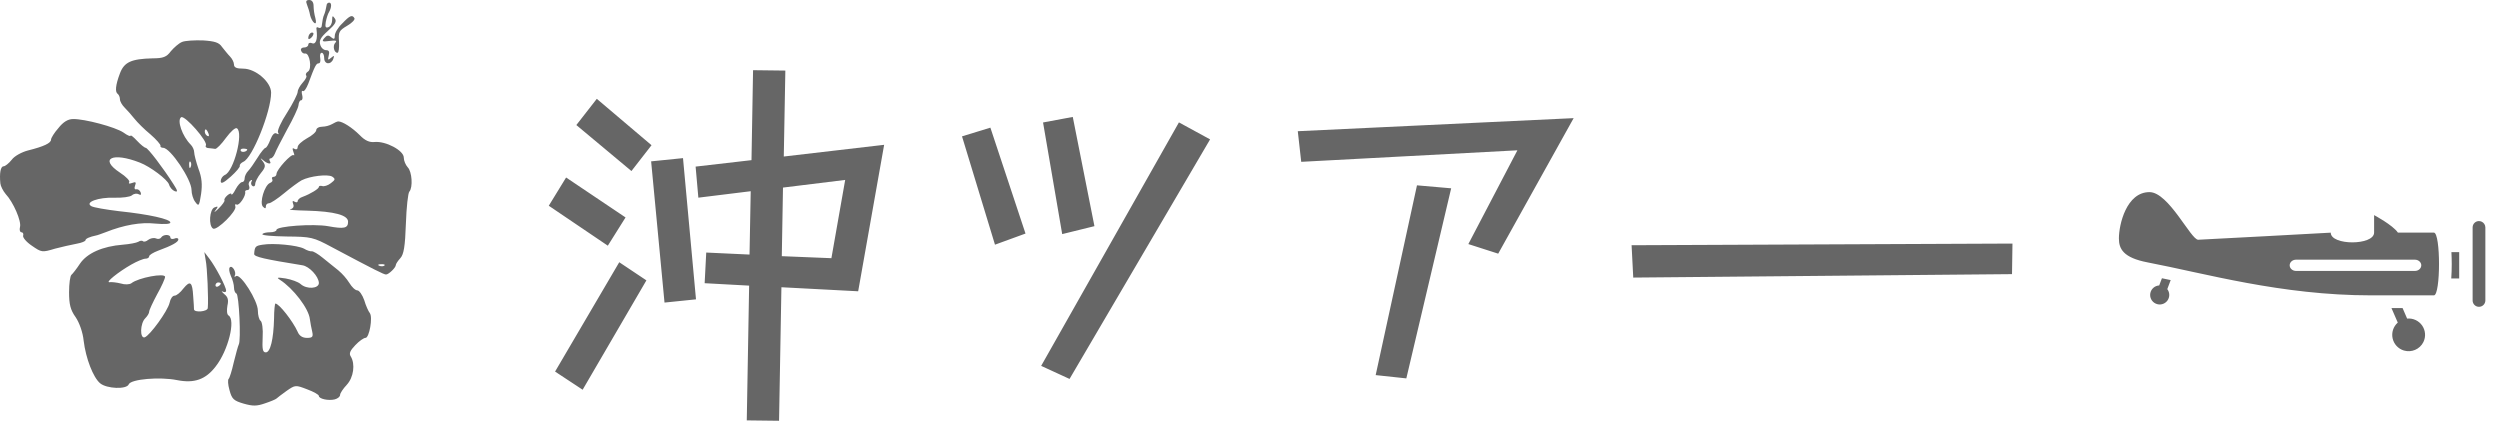
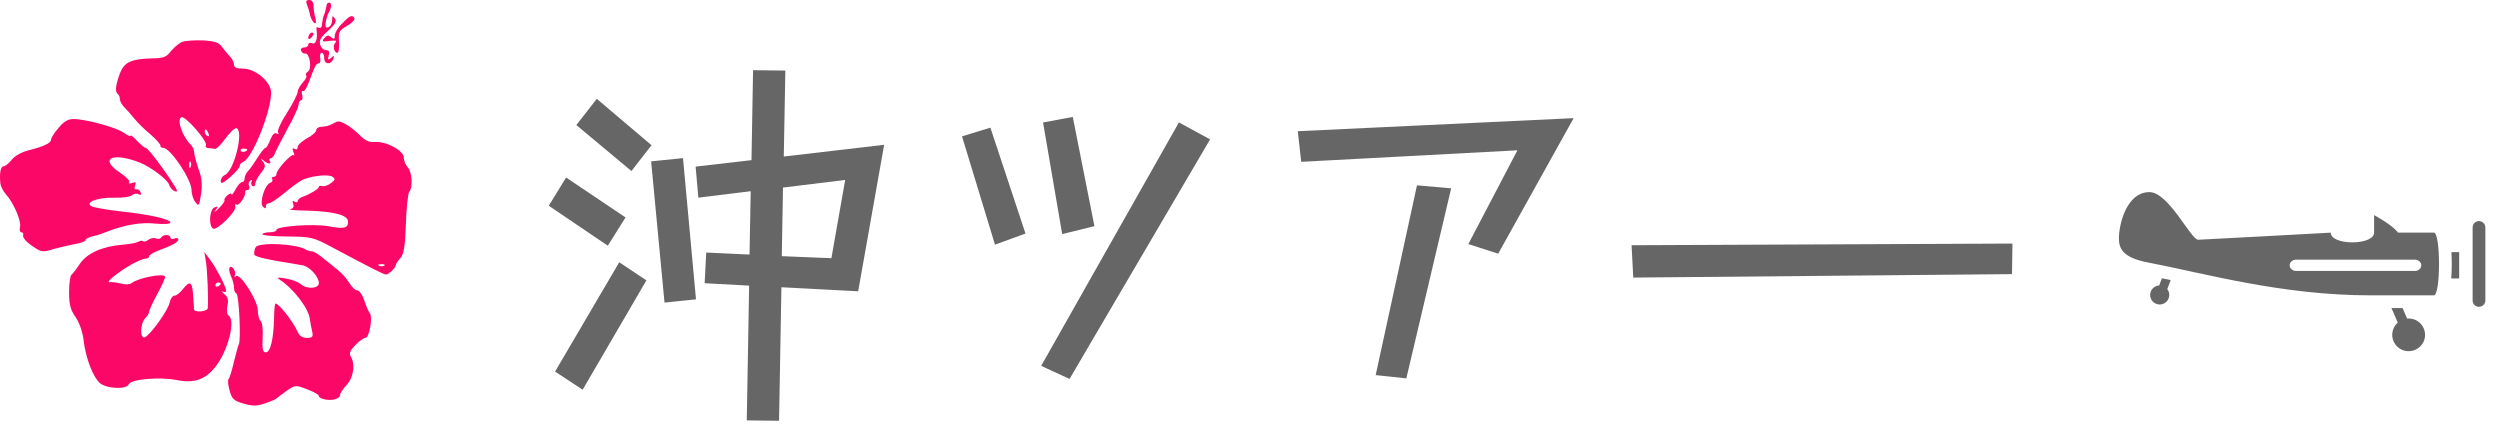
<svg xmlns="http://www.w3.org/2000/svg" width="164" height="28" fill="none">
-   <path d="M20.134.294c.07.174.174.485.21.71.051.208.173.433.277.503.105.069.14-.035.07-.312A3.292 3.292 0 0120.57.38c0-.225-.104-.38-.278-.38-.209 0-.244.086-.157.293z" fill="#666" />
-   <path d="M21.424.346c-.035.225-.105.502-.157.606-.07.139-.122.416-.157.71 0 .139-.104.208-.208.156-.105-.07-.174-.017-.14.104.087.64-.034 1.004-.278.918-.14-.07-.26-.018-.26.086s-.123.19-.28.19c-.156 0-.243.105-.19.208.034.122.156.208.26.19.296-.068.47 1.005.192 1.178-.122.07-.174.19-.122.26.07.052-.035.26-.226.468-.174.19-.33.467-.33.606 0 .138-.314.762-.697 1.368-.4.606-.66 1.194-.591 1.298.07.121.052.139-.087.07-.14-.087-.279.051-.418.398-.104.294-.26.537-.313.537-.07 0-.313.294-.522.64-.226.364-.505.762-.626.883-.122.121-.227.347-.227.485 0 .139-.07.242-.174.242-.086 0-.278.208-.417.468-.14.277-.261.416-.278.329 0-.086-.122-.052-.261.07-.14.12-.227.259-.192.328.035.052-.139.295-.383.537-.243.242-.348.294-.208.121.191-.26.191-.294-.07-.19-.313.121-.4 1.195-.087 1.385.244.156 1.583-1.16 1.462-1.454-.035-.122-.018-.174.087-.122.156.104.626-.588.556-.83-.017-.07.052-.122.157-.122.104 0 .156-.121.104-.26a.286.286 0 01.087-.363c.105-.07.14-.052.07.069-.052.104-.035.225.07.294.086.052.173 0 .173-.138 0-.139.157-.45.366-.71.313-.381.33-.502.139-.762-.191-.242-.191-.26.017-.087.296.26.592.295.435.052-.052-.104-.034-.173.053-.173s.208-.138.278-.311c.052-.156.418-.866.8-1.576.4-.71.731-1.42.748-1.593.018-.19.087-.33.174-.33s.122-.155.07-.346c-.052-.19-.035-.311.052-.26.07.053.226-.172.348-.484.435-1.178.522-1.333.679-1.333.104 0 .139-.156.104-.347-.035-.19 0-.346.104-.346.087 0 .157.156.157.346 0 .416.435.468.591.07.087-.243.07-.26-.139-.087-.208.173-.226.156-.156-.139.07-.26.017-.363-.174-.363-.157 0-.33-.156-.383-.364-.087-.26.035-.485.505-.9.487-.433.591-.624.452-.814-.14-.208-.174-.19-.174.104 0 .208-.104.415-.244.467-.191.07-.226-.017-.174-.346.053-.26.14-.537.21-.64.173-.295.19-.624.017-.624a.174.174 0 00-.174.173z" fill="#666" />
-   <path d="M22.45 1.54c-.279.26-.487.624-.487.797 0 .243-.053.26-.244.104-.174-.156-.278-.138-.452.07-.174.207-.122.242.365.173.383-.052.505-.018.365.12-.191.191-.087.659.14.659.087 0 .121-.33.104-.71-.052-.658 0-.745.522-1.056.33-.19.54-.416.487-.502-.14-.243-.296-.19-.8.346zm-2.106.66c-.07.052-.121.19-.121.294 0 .104.087.087.208-.034.105-.104.157-.243.122-.295-.052-.052-.156-.034-.209.035zm-8.405.554c-.21.086-.522.363-.731.606-.278.38-.505.467-1.2.467-1.392.035-1.862.243-2.14.987-.296.78-.331 1.23-.14 1.351.07.052.14.208.14.346 0 .139.139.381.313.554.156.156.452.485.643.728.192.242.662.71 1.044 1.021.383.33.679.676.661.745-.034.07.053.138.174.138.47 0 1.862 2.078 1.862 2.77 0 .243.104.607.244.78.226.312.26.277.382-.52.087-.623.053-1.073-.174-1.662-.156-.45-.278-.935-.278-1.073 0-.156-.104-.381-.226-.502-.557-.555-.922-1.61-.627-1.801.244-.139 1.775 1.61 1.619 1.852-.053.087.034.174.173.174.157.017.348.034.435.052.088.017.418-.312.714-.728.296-.398.609-.692.713-.623.453.277-.209 2.857-.8 3.065a.492.492 0 00-.261.398c0 .208.174.139.661-.294.348-.312.626-.64.591-.71-.017-.087.088-.19.227-.26.591-.225 1.827-3.29 1.827-4.537 0-.692-1.01-1.575-1.827-1.575-.435 0-.61-.07-.61-.277 0-.139-.121-.381-.26-.52-.14-.138-.366-.433-.522-.623-.192-.295-.47-.381-1.253-.433-.557-.017-1.183.017-1.374.104zm1.74 6.008c.052.139.034.208-.07.156a.33.33 0 01-.174-.277c0-.242.122-.19.243.121zm2.54 1.04c0 .138-.33.224-.418.103-.052-.086.018-.156.157-.156s.26.035.26.052zm-3.706 1.142c-.052.139-.104.087-.104-.104-.018-.19.034-.294.086-.225.053.052.07.208.018.33zM3.834 8.399c-.278.312-.487.658-.487.762 0 .225-.47.45-1.514.71-.4.104-.887.363-1.061.606-.191.242-.435.433-.54.433-.19 0-.278.45-.208 1.125.017.173.174.485.348.693.504.537 1.044 1.783.94 2.164-.053.19 0 .347.104.347.087 0 .139.103.104.207-.052.122.209.433.574.676.627.432.661.45 1.514.19a25.15 25.15 0 011.444-.329c.296-.052.557-.156.557-.225 0-.104.278-.225.696-.312.052 0 .33-.104.609-.207 1.217-.485 2.33-.676 3.27-.572.61.052.992.035.992-.07 0-.224-1.392-.536-3.375-.744-.853-.104-1.67-.242-1.81-.329-.452-.26.47-.588 1.497-.554.522.018 1.044-.052 1.165-.156.14-.12.33-.138.453-.069.122.07.174.035.122-.121-.053-.139-.174-.225-.279-.208-.122.035-.156-.07-.087-.242.087-.226.035-.26-.191-.173-.174.069-.261.051-.192-.053.053-.086-.208-.363-.609-.623-1.391-.917-.504-1.368 1.305-.658.679.26 1.81 1.108 1.914 1.437.052.19.226.381.365.433.227.087.21-.017-.07-.45-.695-1.09-1.687-2.39-1.826-2.39-.07 0-.33-.207-.557-.45-.243-.26-.435-.415-.435-.346 0 .07-.208-.017-.47-.208-.539-.363-2.557-.9-3.305-.883-.33 0-.644.19-.957.589zm17.956-.261a1.47 1.47 0 01-.644.173c-.226 0-.4.104-.4.225 0 .121-.278.364-.609.537-.33.19-.609.433-.609.571 0 .139-.087.19-.208.122-.14-.087-.157-.035-.07.207.07.174.07.26.017.208-.139-.138-1.13.953-1.13 1.23 0 .104-.088.19-.192.19-.087 0-.14.07-.087.156.052.087 0 .19-.14.242-.364.139-.712 1.316-.469 1.559.14.138.192.138.192-.018a.2.2 0 01.208-.207c.105 0 .557-.295.992-.658.435-.364.957-.745 1.148-.849.54-.277 1.705-.415 2.001-.242.226.156.209.208-.087.433-.191.155-.452.225-.557.19-.121-.035-.226-.017-.226.052 0 .121-.522.45-1.079.658-.174.052-.313.19-.313.277 0 .087-.087.104-.208.035-.122-.087-.157-.035-.087.156.07.173 0 .294-.192.346-.156.034.33.07 1.096.087 1.81.051 2.697.294 2.697.727s-.261.485-1.305.294c-.974-.173-3.392 0-3.392.242 0 .087-.192.156-.418.156-.244 0-.47.052-.505.122-.052.086.662.138 1.584.155 1.618.018 1.74.035 2.992.71 2.801 1.49 3.393 1.784 3.532 1.784.174 0 .644-.45.644-.623 0-.07.139-.278.296-.45.226-.243.313-.763.365-2.27.035-1.055.139-2.008.226-2.094.244-.277.174-1.316-.104-1.593-.14-.156-.261-.433-.261-.64 0-.468-1.183-1.092-1.914-1.023-.33.035-.627-.086-.975-.45-.504-.502-1.13-.9-1.409-.9-.07 0-.26.086-.4.173zm3.428 9.281c-.053.052-.21.07-.331.017-.14-.052-.087-.104.104-.104.192-.017.296.035.227.087zm-14.649-1.835c-.053.087-.21.122-.349.052-.156-.052-.365 0-.504.104-.122.104-.278.139-.33.087-.053-.052-.192-.052-.314.034-.122.07-.574.156-1.009.19-1.34.105-2.349.555-2.818 1.248-.227.346-.488.675-.557.727-.087.07-.157.571-.157 1.143 0 .796.087 1.16.435 1.645.244.363.47 1.004.522 1.54.14 1.16.626 2.408 1.079 2.788.435.364 1.74.416 1.879.07.14-.346 2.053-.502 3.166-.277 1.131.225 1.88-.035 2.54-.9.818-1.04 1.323-3.066.836-3.343-.105-.069-.122-.329-.07-.64.087-.381.035-.572-.209-.762-.174-.156-.208-.225-.087-.156.105.052.21.035.21-.07 0-.259-.697-1.575-1.097-2.094l-.33-.433.086.52c.105.467.192 2.614.14 3.15-.018.243-.888.312-.905.087 0-.07-.018-.45-.052-.848-.053-.953-.192-1.074-.644-.52-.191.26-.452.468-.574.468-.14 0-.279.208-.33.467-.123.537-1.288 2.147-1.636 2.269-.33.086-.296-.918.035-1.247.139-.139.26-.33.26-.433 0-.104.244-.623.522-1.143.296-.52.522-1.039.522-1.143 0-.277-1.757.052-2.21.416-.12.087-.434.104-.695.017-.278-.069-.592-.104-.73-.086-.331.052.573-.676 1.426-1.16.365-.208.783-.381.922-.381.14 0 .244-.07.244-.156 0-.087.26-.243.574-.364.94-.346 1.34-.571 1.34-.744 0-.087-.122-.122-.262-.052-.139.052-.26.017-.26-.07 0-.225-.47-.225-.61 0zm3.914 3.013c0 .052-.07.139-.174.19-.087.053-.174.018-.174-.069 0-.103.087-.19.174-.19.105 0 .174.035.174.07z" fill="#666" />
-   <path d="M17.23 16.052c-.47.07-.522.121-.557.606-.017.19.696.346 3.166.744.453.07 1.062.728 1.08 1.16 0 .381-.801.433-1.201.07-.157-.139-.592-.295-.975-.364-.556-.086-.626-.069-.382.087.87.554 1.896 1.887 1.966 2.58.034.242.104.623.156.83.07.33.018.4-.348.4-.296 0-.504-.14-.609-.4-.313-.692-1.218-1.852-1.461-1.852-.035 0-.087.45-.087.987-.035 1.368-.244 2.216-.54 2.216-.208 0-.243-.207-.208-.986.035-.554-.035-1.022-.14-1.091-.087-.052-.174-.364-.174-.658 0-.658-1.13-2.442-1.426-2.269-.104.07-.14.052-.087-.034.122-.225-.174-.71-.33-.537-.07.07-.036.312.069.554.122.242.209.589.209.78 0 .172.07.346.156.38.174.052.313 3.082.157 3.342-.052.104-.192.623-.33 1.177-.123.555-.28 1.04-.331 1.074-.07.052-.053.381.052.745.156.588.278.692.922.883.609.173.87.173 1.41-.018.365-.12.695-.26.747-.311.053-.052.348-.277.662-.502.574-.399.591-.399 1.357-.104.417.155.765.346.765.433 0 .19.627.329 1.044.225.191-.052.348-.174.348-.295 0-.104.191-.398.435-.658.452-.484.574-1.368.26-1.87-.12-.19-.034-.38.297-.727.26-.277.556-.485.678-.485.244 0 .487-1.35.279-1.628-.087-.103-.261-.484-.366-.848-.122-.346-.33-.64-.452-.64-.14 0-.365-.226-.522-.485a3.75 3.75 0 00-.73-.832c-.227-.173-.68-.554-1.01-.813-.313-.26-.644-.45-.73-.433-.07.017-.314-.052-.505-.173-.435-.226-2.018-.381-2.714-.26zm31.913 2.685l-2.918-.159.104-2.011 2.84.132.078-4.155-3.435.423-.18-2.038 3.666-.423.103-5.902 2.118.026-.103 5.638L58 9.5l-1.704 9.608-5.035-.265-.155 8.76-2.118-.026.155-8.84zM39.15 6.483l3.59 3.043-1.318 1.694-3.614-3.017 1.342-1.72zm3.564 4.102l2.091-.212.852 9.264-2.065.212-.878-9.264zm-5.578 1.059l3.9 2.62-1.163 1.853L36 13.497l1.136-1.853zm14.228.662l-.078 4.499 3.254.132.904-5.134-4.08.502zm-10.742 4.896l1.782 1.19-4.183 7.174-1.808-1.191 4.21-7.173zm66.41-1.115l24.986-.109-.03 2.005-24.847.226-.109-2.122zM99.541 9.86l-14.181.756-.225-2.009 18.096-.857-4.949 8.89-1.959-.629 3.218-6.15zm-6.587 2.298l2.243.195-2.942 12.469-2.011-.215 2.71-12.449zm-24.53-4.124l1.95-.363 1.421 7.165-2.115.521-1.256-7.323zm8.914-.005l2.044 1.114-9.22 15.715-1.862-.857 9.038-15.972zm-14.23.916l1.861-.571 2.304 6.947-2.002.73-2.163-7.106zm78.715 9.308l.574.121-.223.592a.626.626 0 01-.757.951.622.622 0 01-.356-.685.627.627 0 01.583-.507l.179-.473zm15.471 2.909a1.072 1.072 0 00.396 1.83 1.083 1.083 0 001.285-.553 1.073 1.073 0 00-1.068-1.54l-.298-.69h-.729l.414.953zm3.54-3.845c0 .334-.011.658-.032.95h.521v-1.726h-.51c.012.246.021.508.021.777v-.001zm-1.171 2.058h-4.128c-5.903 0-10.92-1.45-14.646-2.161-1.612-.308-1.889-.893-1.889-1.574 0-.91.493-3.037 2.007-3.037 1.257 0 2.715 3.124 3.193 3.124.204 0 8.697-.465 8.697-.465 0 .425.708.637 1.417.637.71 0 1.427-.214 1.427-.642v-1.146s1.221.65 1.562 1.148h2.359c.45 0 .45 4.118 0 4.118l.001-.002zm-.827-1.97c0-.204-.188-.37-.416-.37h-7.801c-.23 0-.416.165-.416.37 0 .203.188.368.416.368h7.798c.231.002.418-.163.418-.367l.001-.002zm3.784-2.903a.415.415 0 00-.416.414v4.8a.415.415 0 00.418.411.419.419 0 00.418-.411V14.92a.419.419 0 00-.26-.386.419.419 0 00-.161-.03l.001-.002z" fill="#666" />
+   <path d="M20.134.294c.07.174.174.485.21.71.051.208.173.433.277.503.105.069.14-.035.07-.312A3.292 3.292 0 0120.57.38c0-.225-.104-.38-.278-.38-.209 0-.244.086-.157.293z" fill="#FB0767" />
+   <path d="M21.424.346c-.035.225-.105.502-.157.606-.07.139-.122.416-.157.71 0 .139-.104.208-.208.156-.105-.07-.174-.017-.14.104.087.64-.034 1.004-.278.918-.14-.07-.26-.018-.26.086s-.123.19-.28.19c-.156 0-.243.105-.19.208.034.122.156.208.26.19.296-.068.47 1.005.192 1.178-.122.07-.174.19-.122.26.07.052-.035.26-.226.468-.174.19-.33.467-.33.606 0 .138-.314.762-.697 1.368-.4.606-.66 1.194-.591 1.298.07.121.052.139-.087.07-.14-.087-.279.051-.418.398-.104.294-.26.537-.313.537-.07 0-.313.294-.522.64-.226.364-.505.762-.626.883-.122.121-.227.347-.227.485 0 .139-.07.242-.174.242-.086 0-.278.208-.417.468-.14.277-.261.416-.278.329 0-.086-.122-.052-.261.07-.14.12-.227.259-.192.328.035.052-.139.295-.383.537-.243.242-.348.294-.208.121.191-.26.191-.294-.07-.19-.313.121-.4 1.195-.087 1.385.244.156 1.583-1.16 1.462-1.454-.035-.122-.018-.174.087-.122.156.104.626-.588.556-.83-.017-.07.052-.122.157-.122.104 0 .156-.121.104-.26a.286.286 0 01.087-.363c.105-.07.14-.052.07.069-.052.104-.035.225.07.294.086.052.173 0 .173-.138 0-.139.157-.45.366-.71.313-.381.33-.502.139-.762-.191-.242-.191-.26.017-.087.296.26.592.295.435.052-.052-.104-.034-.173.053-.173s.208-.138.278-.311c.052-.156.418-.866.8-1.576.4-.71.731-1.42.748-1.593.018-.19.087-.33.174-.33s.122-.155.07-.346c-.052-.19-.035-.311.052-.26.07.053.226-.172.348-.484.435-1.178.522-1.333.679-1.333.104 0 .139-.156.104-.347-.035-.19 0-.346.104-.346.087 0 .157.156.157.346 0 .416.435.468.591.07.087-.243.07-.26-.139-.087-.208.173-.226.156-.156-.139.07-.26.017-.363-.174-.363-.157 0-.33-.156-.383-.364-.087-.26.035-.485.505-.9.487-.433.591-.624.452-.814-.14-.208-.174-.19-.174.104 0 .208-.104.415-.244.467-.191.07-.226-.017-.174-.346.053-.26.14-.537.21-.64.173-.295.19-.624.017-.624a.174.174 0 00-.174.173z" fill="#FB0767" />
+   <path d="M22.45 1.54c-.279.26-.487.624-.487.797 0 .243-.053.26-.244.104-.174-.156-.278-.138-.452.07-.174.207-.122.242.365.173.383-.052.505-.018.365.12-.191.191-.087.659.14.659.087 0 .121-.33.104-.71-.052-.658 0-.745.522-1.056.33-.19.54-.416.487-.502-.14-.243-.296-.19-.8.346zm-2.106.66c-.07.052-.121.19-.121.294 0 .104.087.087.208-.034.105-.104.157-.243.122-.295-.052-.052-.156-.034-.209.035zm-8.405.554c-.21.086-.522.363-.731.606-.278.38-.505.467-1.2.467-1.392.035-1.862.243-2.14.987-.296.78-.331 1.23-.14 1.351.07.052.14.208.14.346 0 .139.139.381.313.554.156.156.452.485.643.728.192.242.662.71 1.044 1.021.383.33.679.676.661.745-.034.07.053.138.174.138.47 0 1.862 2.078 1.862 2.77 0 .243.104.607.244.78.226.312.26.277.382-.52.087-.623.053-1.073-.174-1.662-.156-.45-.278-.935-.278-1.073 0-.156-.104-.381-.226-.502-.557-.555-.922-1.61-.627-1.801.244-.139 1.775 1.61 1.619 1.852-.053.087.034.174.173.174.157.017.348.034.435.052.088.017.418-.312.714-.728.296-.398.609-.692.713-.623.453.277-.209 2.857-.8 3.065a.492.492 0 00-.261.398c0 .208.174.139.661-.294.348-.312.626-.64.591-.71-.017-.087.088-.19.227-.26.591-.225 1.827-3.29 1.827-4.537 0-.692-1.01-1.575-1.827-1.575-.435 0-.61-.07-.61-.277 0-.139-.121-.381-.26-.52-.14-.138-.366-.433-.522-.623-.192-.295-.47-.381-1.253-.433-.557-.017-1.183.017-1.374.104zm1.74 6.008c.052.139.034.208-.07.156a.33.33 0 01-.174-.277c0-.242.122-.19.243.121zm2.54 1.04c0 .138-.33.224-.418.103-.052-.086.018-.156.157-.156s.26.035.26.052zm-3.706 1.142c-.052.139-.104.087-.104-.104-.018-.19.034-.294.086-.225.053.052.07.208.018.33zM3.834 8.399c-.278.312-.487.658-.487.762 0 .225-.47.45-1.514.71-.4.104-.887.363-1.061.606-.191.242-.435.433-.54.433-.19 0-.278.45-.208 1.125.017.173.174.485.348.693.504.537 1.044 1.783.94 2.164-.053.19 0 .347.104.347.087 0 .139.103.104.207-.052.122.209.433.574.676.627.432.661.45 1.514.19a25.15 25.15 0 011.444-.329c.296-.052.557-.156.557-.225 0-.104.278-.225.696-.312.052 0 .33-.104.609-.207 1.217-.485 2.33-.676 3.27-.572.61.052.992.035.992-.07 0-.224-1.392-.536-3.375-.744-.853-.104-1.67-.242-1.81-.329-.452-.26.47-.588 1.497-.554.522.018 1.044-.052 1.165-.156.14-.12.33-.138.453-.069.122.07.174.035.122-.121-.053-.139-.174-.225-.279-.208-.122.035-.156-.07-.087-.242.087-.226.035-.26-.191-.173-.174.069-.261.051-.192-.053.053-.086-.208-.363-.609-.623-1.391-.917-.504-1.368 1.305-.658.679.26 1.81 1.108 1.914 1.437.052.19.226.381.365.433.227.087.21-.017-.07-.45-.695-1.09-1.687-2.39-1.826-2.39-.07 0-.33-.207-.557-.45-.243-.26-.435-.415-.435-.346 0 .07-.208-.017-.47-.208-.539-.363-2.557-.9-3.305-.883-.33 0-.644.19-.957.589zm17.956-.261a1.47 1.47 0 01-.644.173c-.226 0-.4.104-.4.225 0 .121-.278.364-.609.537-.33.19-.609.433-.609.571 0 .139-.087.19-.208.122-.14-.087-.157-.035-.07.207.07.174.07.26.017.208-.139-.138-1.13.953-1.13 1.23 0 .104-.088.19-.192.19-.087 0-.14.07-.087.156.052.087 0 .19-.14.242-.364.139-.712 1.316-.469 1.559.14.138.192.138.192-.018a.2.2 0 01.208-.207c.105 0 .557-.295.992-.658.435-.364.957-.745 1.148-.849.54-.277 1.705-.415 2.001-.242.226.156.209.208-.087.433-.191.155-.452.225-.557.19-.121-.035-.226-.017-.226.052 0 .121-.522.45-1.079.658-.174.052-.313.19-.313.277 0 .087-.087.104-.208.035-.122-.087-.157-.035-.087.156.07.173 0 .294-.192.346-.156.034.33.07 1.096.087 1.81.051 2.697.294 2.697.727s-.261.485-1.305.294c-.974-.173-3.392 0-3.392.242 0 .087-.192.156-.418.156-.244 0-.47.052-.505.122-.052.086.662.138 1.584.155 1.618.018 1.74.035 2.992.71 2.801 1.49 3.393 1.784 3.532 1.784.174 0 .644-.45.644-.623 0-.07.139-.278.296-.45.226-.243.313-.763.365-2.27.035-1.055.139-2.008.226-2.094.244-.277.174-1.316-.104-1.593-.14-.156-.261-.433-.261-.64 0-.468-1.183-1.092-1.914-1.023-.33.035-.627-.086-.975-.45-.504-.502-1.13-.9-1.409-.9-.07 0-.26.086-.4.173zm3.428 9.281c-.053.052-.21.07-.331.017-.14-.052-.087-.104.104-.104.192-.017.296.035.227.087zm-14.649-1.835c-.053.087-.21.122-.349.052-.156-.052-.365 0-.504.104-.122.104-.278.139-.33.087-.053-.052-.192-.052-.314.034-.122.07-.574.156-1.009.19-1.34.105-2.349.555-2.818 1.248-.227.346-.488.675-.557.727-.087.07-.157.571-.157 1.143 0 .796.087 1.16.435 1.645.244.363.47 1.004.522 1.54.14 1.16.626 2.408 1.079 2.788.435.364 1.74.416 1.879.07.14-.346 2.053-.502 3.166-.277 1.131.225 1.88-.035 2.54-.9.818-1.04 1.323-3.066.836-3.343-.105-.069-.122-.329-.07-.64.087-.381.035-.572-.209-.762-.174-.156-.208-.225-.087-.156.105.052.21.035.21-.07 0-.259-.697-1.575-1.097-2.094l-.33-.433.086.52c.105.467.192 2.614.14 3.15-.018.243-.888.312-.905.087 0-.07-.018-.45-.052-.848-.053-.953-.192-1.074-.644-.52-.191.26-.452.468-.574.468-.14 0-.279.208-.33.467-.123.537-1.288 2.147-1.636 2.269-.33.086-.296-.918.035-1.247.139-.139.26-.33.26-.433 0-.104.244-.623.522-1.143.296-.52.522-1.039.522-1.143 0-.277-1.757.052-2.21.416-.12.087-.434.104-.695.017-.278-.069-.592-.104-.73-.086-.331.052.573-.676 1.426-1.16.365-.208.783-.381.922-.381.14 0 .244-.07.244-.156 0-.087.26-.243.574-.364.94-.346 1.34-.571 1.34-.744 0-.087-.122-.122-.262-.052-.139.052-.26.017-.26-.07 0-.225-.47-.225-.61 0zm3.914 3.013c0 .052-.07.139-.174.19-.087.053-.174.018-.174-.069 0-.103.087-.19.174-.19.105 0 .174.035.174.07z" fill="#FB0767" />
+   <path d="M17.23 16.052c-.47.07-.522.121-.557.606-.017.19.696.346 3.166.744.453.07 1.062.728 1.08 1.16 0 .381-.801.433-1.201.07-.157-.139-.592-.295-.975-.364-.556-.086-.626-.069-.382.087.87.554 1.896 1.887 1.966 2.58.034.242.104.623.156.83.07.33.018.4-.348.4-.296 0-.504-.14-.609-.4-.313-.692-1.218-1.852-1.461-1.852-.035 0-.087.45-.087.987-.035 1.368-.244 2.216-.54 2.216-.208 0-.243-.207-.208-.986.035-.554-.035-1.022-.14-1.091-.087-.052-.174-.364-.174-.658 0-.658-1.13-2.442-1.426-2.269-.104.07-.14.052-.087-.034.122-.225-.174-.71-.33-.537-.07.07-.036.312.069.554.122.242.209.589.209.78 0 .172.07.346.156.38.174.052.313 3.082.157 3.342-.052.104-.192.623-.33 1.177-.123.555-.28 1.04-.331 1.074-.07.052-.053.381.052.745.156.588.278.692.922.883.609.173.87.173 1.41-.018.365-.12.695-.26.747-.311.053-.052.348-.277.662-.502.574-.399.591-.399 1.357-.104.417.155.765.346.765.433 0 .19.627.329 1.044.225.191-.052.348-.174.348-.295 0-.104.191-.398.435-.658.452-.484.574-1.368.26-1.87-.12-.19-.034-.38.297-.727.26-.277.556-.485.678-.485.244 0 .487-1.35.279-1.628-.087-.103-.261-.484-.366-.848-.122-.346-.33-.64-.452-.64-.14 0-.365-.226-.522-.485a3.75 3.75 0 00-.73-.832c-.227-.173-.68-.554-1.01-.813-.313-.26-.644-.45-.73-.433-.07.017-.314-.052-.505-.173-.435-.226-2.018-.381-2.714-.26z" fill="#FB0767" />
+   <path d="M49.143 18.737l-2.918-.159.104-2.011 2.84.132.078-4.155-3.435.423-.18-2.038 3.666-.423.103-5.902 2.118.026-.103 5.638L58 9.5l-1.704 9.608-5.035-.265-.155 8.76-2.118-.026.155-8.84zM39.15 6.483l3.59 3.043-1.318 1.694-3.614-3.017 1.342-1.72zm3.564 4.102l2.091-.212.852 9.264-2.065.212-.878-9.264zm-5.578 1.059l3.9 2.62-1.163 1.853L36 13.497l1.136-1.853zm14.228.662l-.078 4.499 3.254.132.904-5.134-4.08.502zm-10.742 4.896l1.782 1.19-4.183 7.174-1.808-1.191 4.21-7.173zm66.41-1.115l24.986-.109-.03 2.005-24.847.226-.109-2.122zM99.541 9.86l-14.181.756-.225-2.009 18.096-.857-4.949 8.89-1.959-.629 3.218-6.15zm-6.587 2.298l2.243.195-2.942 12.469-2.011-.215 2.71-12.449zm-24.53-4.124l1.95-.363 1.421 7.165-2.115.521-1.256-7.323zm8.914-.005l2.044 1.114-9.22 15.715-1.862-.857 9.038-15.972zm-14.23.916l1.861-.571 2.304 6.947-2.002.73-2.163-7.106zm78.715 9.308l.574.121-.223.592a.626.626 0 01-.757.951.622.622 0 01-.356-.685.627.627 0 01.583-.507l.179-.473zm15.471 2.909a1.072 1.072 0 00.396 1.83 1.083 1.083 0 001.285-.553 1.073 1.073 0 00-1.068-1.54l-.298-.69h-.729l.414.953zm3.54-3.845c0 .334-.011.658-.032.95h.521v-1.726h-.51c.012.246.021.508.021.777v-.001zm-1.171 2.058h-4.128c-5.903 0-10.92-1.45-14.646-2.161-1.612-.308-1.889-.893-1.889-1.574 0-.91.493-3.037 2.007-3.037 1.257 0 2.715 3.124 3.193 3.124.204 0 8.697-.465 8.697-.465 0 .425.708.637 1.417.637.71 0 1.427-.214 1.427-.642v-1.146s1.221.65 1.562 1.148h2.359c.45 0 .45 4.118 0 4.118l.001-.002zm-.827-1.97c0-.204-.188-.37-.416-.37h-7.801c-.23 0-.416.165-.416.37 0 .203.188.368.416.368h7.798c.231.002.418-.163.418-.367l.001-.002zm3.784-2.903a.415.415 0 00-.416.414v4.8a.415.415 0 00.418.411.419.419 0 00.418-.411V14.92a.419.419 0 00-.26-.386.419.419 0 00-.161-.03l.001-.002z" fill="#666" />
</svg>
